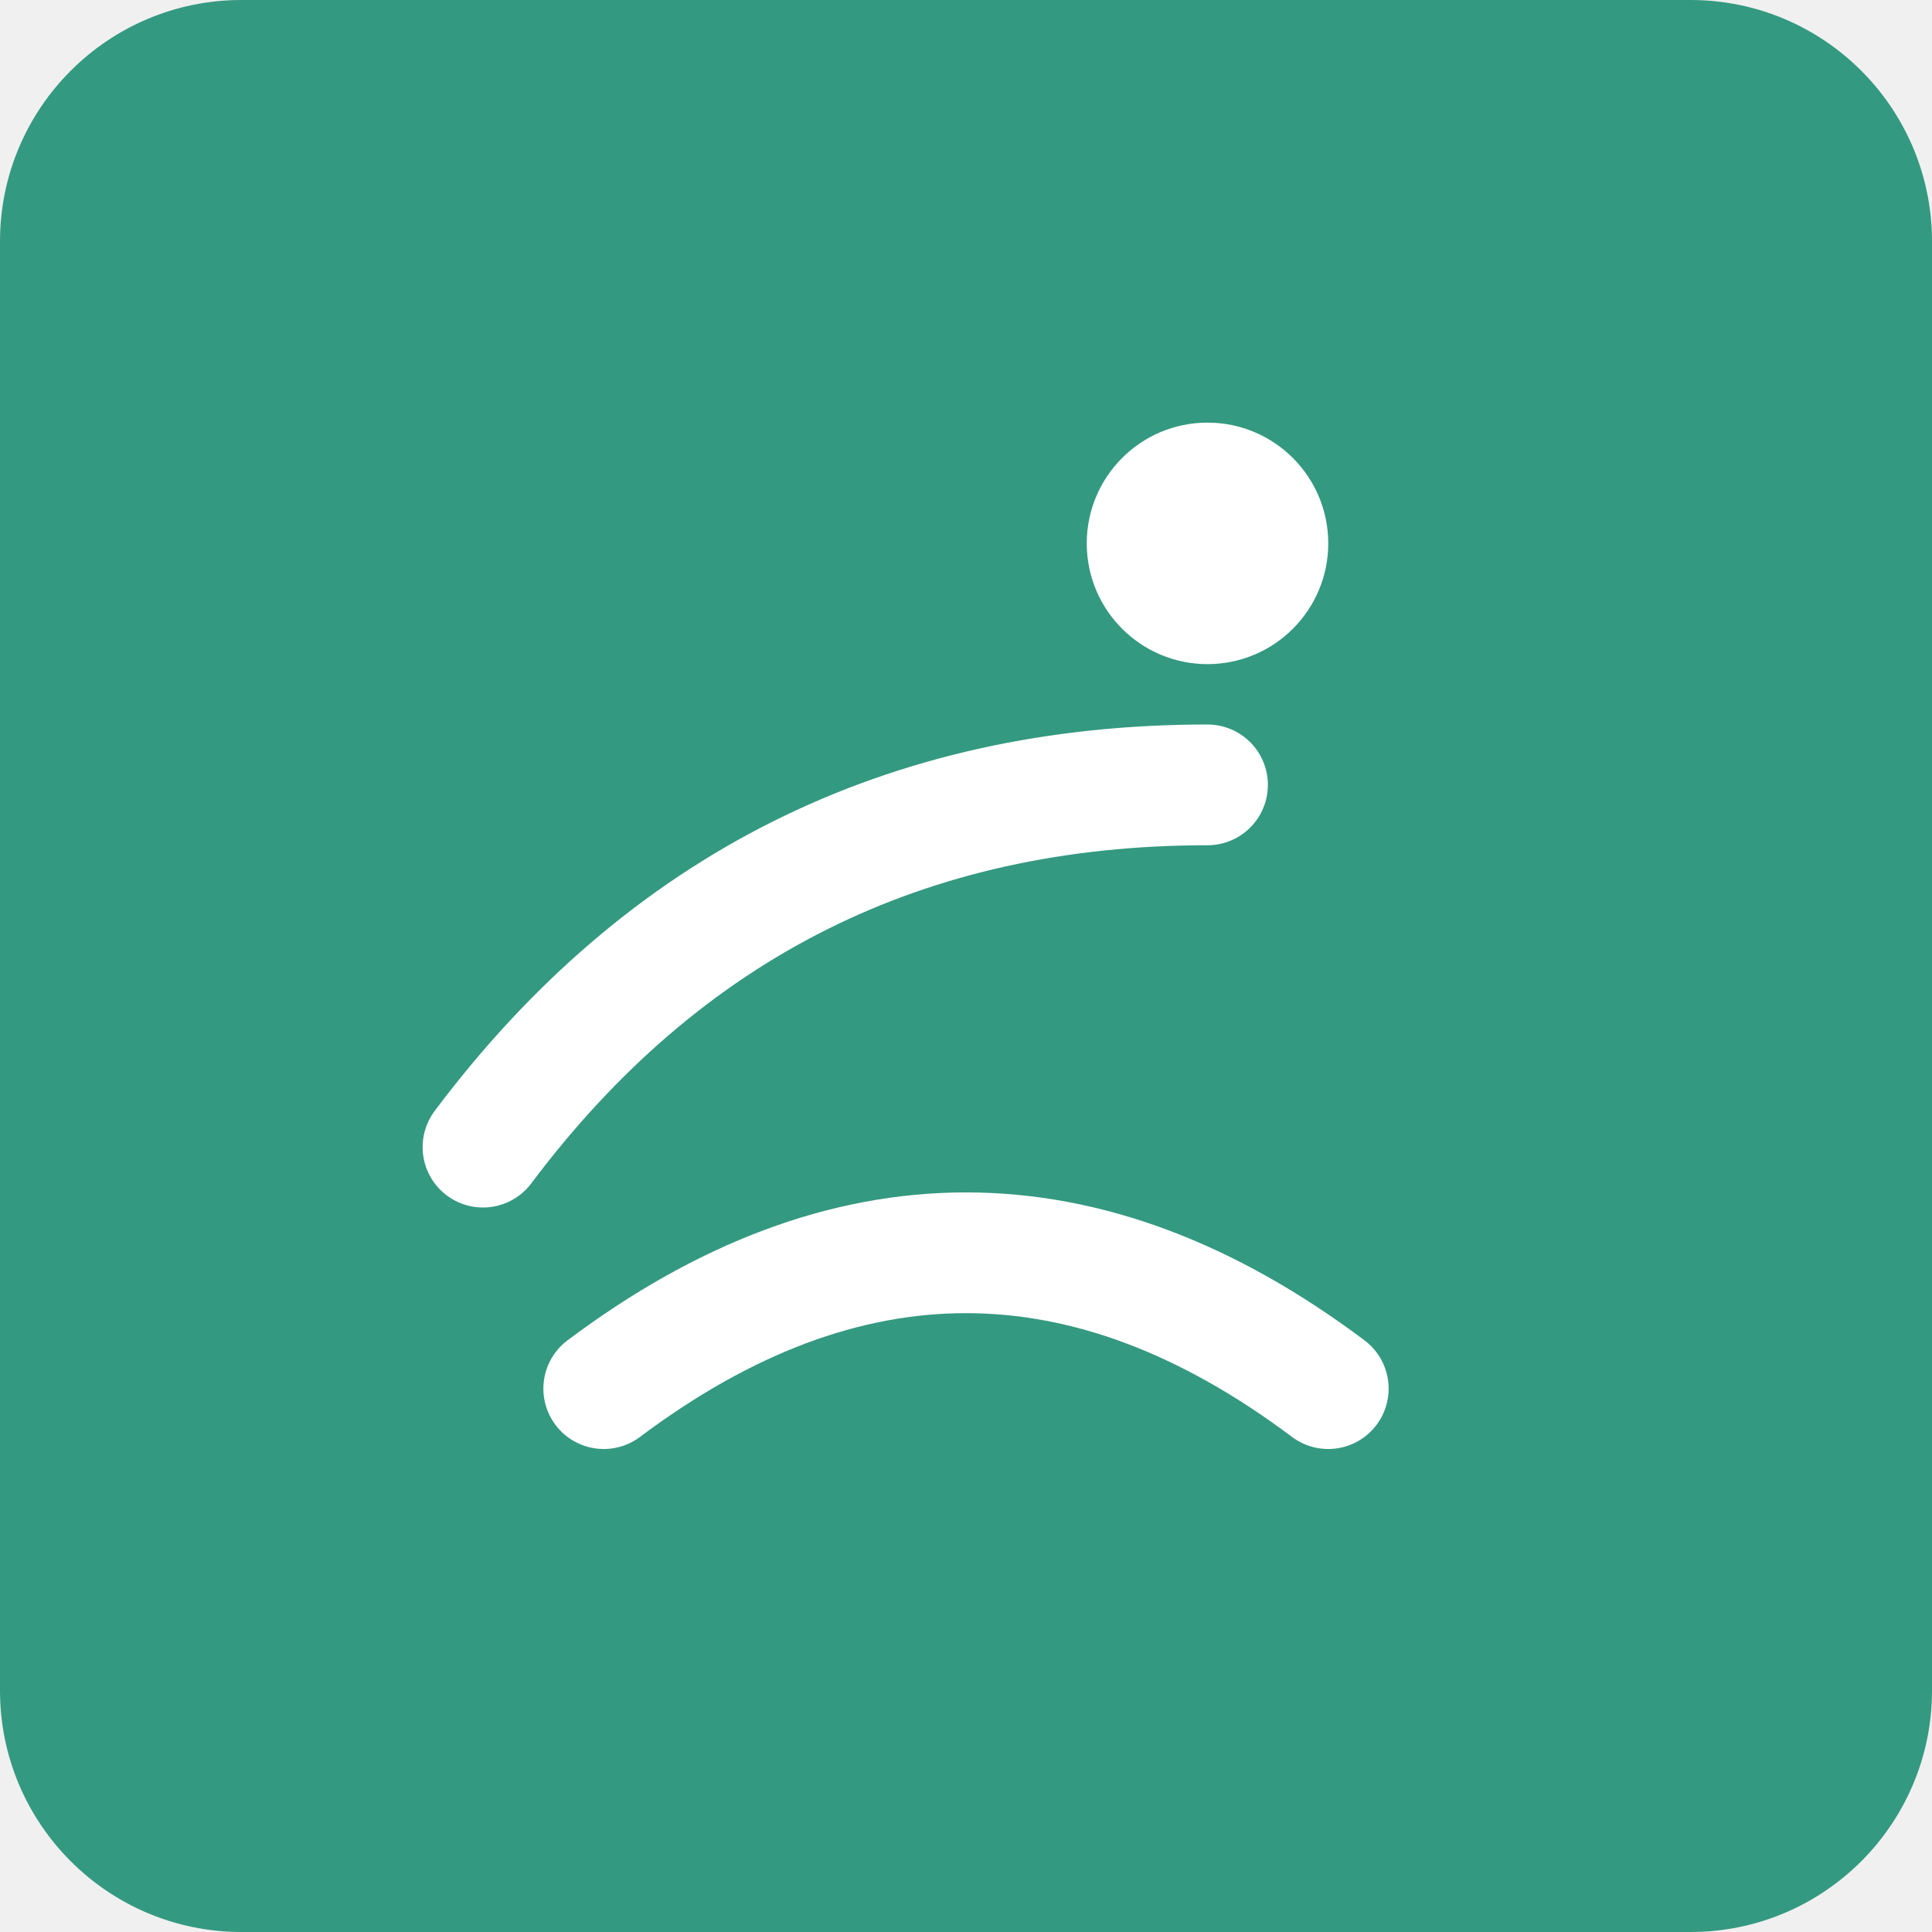
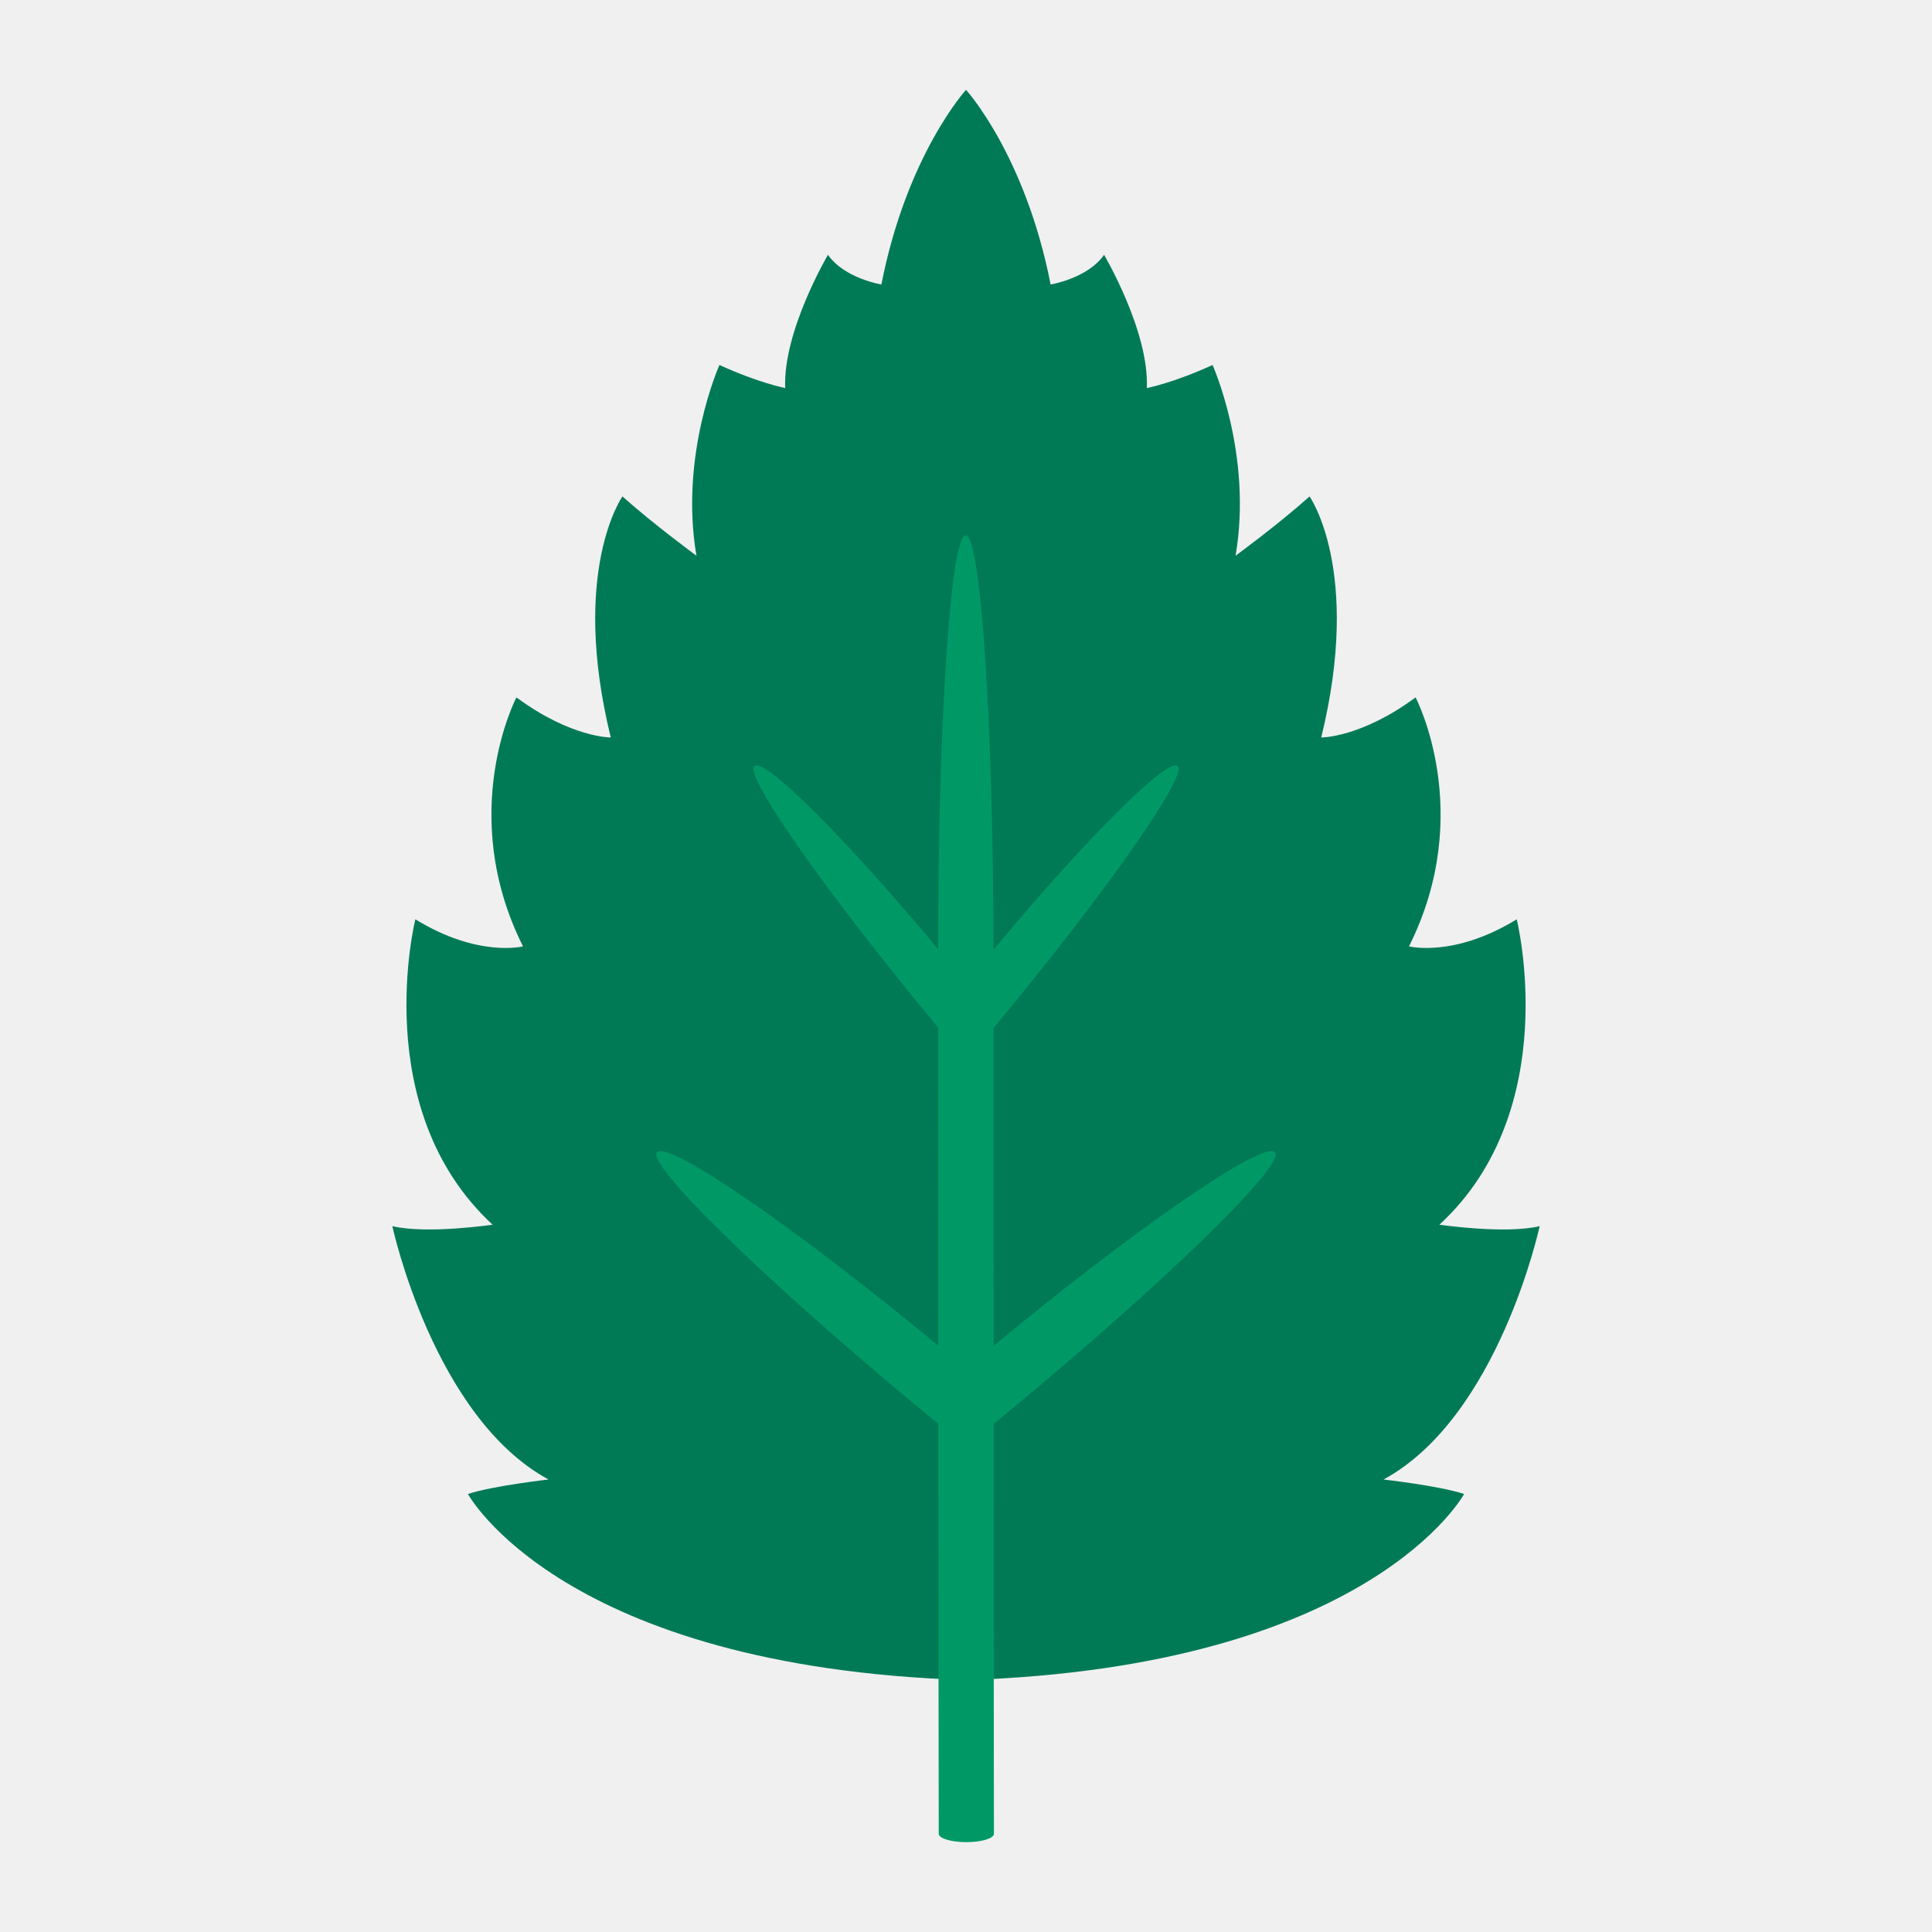
- <svg xmlns="http://www.w3.org/2000/svg" viewBox="0 0 64 64">
-   <rect width="64" height="64" rx="8" fill="#349981" />
-   <path d="M20 46c8-6 16-6 24 0" stroke="#fff" stroke-width="4" fill="none" stroke-linecap="round" />
-   <path d="M16 38c6-8 14-12 24-12" stroke="#fff" stroke-width="4" fill="none" stroke-linecap="round" />
-   <circle cx="40" cy="18" r="4" fill="#fff" />
+ <svg xmlns="http://www.w3.org/2000/svg" version="1.1" width="1080" height="1080">
+   <svg viewBox="0 0 1080 1080" xml:space="preserve" style="fill-rule:evenodd;clip-rule:evenodd;stroke-linejoin:round;stroke-miterlimit:2">
+     <path d="M320.168 295.459c-3.169.758-9.204-.134-9.204-.134 11.469-10.583 7.096-28.036 7.096-28.036-5.774 3.544-9.888 2.484-9.888 2.484 6.152-12.286.606-22.856.606-22.856-5.031 3.713-8.663 3.68-8.663 3.68 3.756-15.331-1.073-22.129-1.073-22.129-2.865 2.567-6.791 5.441-6.791 5.441 1.583-9.282-2.114-17.509-2.114-17.509-3.62 1.657-6.034 2.116-6.034 2.116.228-5.207-3.925-12.231-3.925-12.231-1.51 2.171-4.907 2.725-4.907 2.725-2.338-11.921-7.767-17.87-7.767-17.87s-5.434 5.949-7.771 17.87c0 0-3.395-.554-4.904-2.725 0 0-4.149 7.024-3.925 12.231 0 0-2.414-.459-6.037-2.116 0 0-3.697 8.227-2.112 17.509 0 0-3.924-2.874-6.792-5.441 0 0-4.83 6.798-1.074 22.129 0 0-3.632.033-8.66-3.68 0 0-5.548 10.57.602 22.856 0 0-4.113 1.06-9.88-2.484 0 0-4.38 17.453 7.091 28.036 0 0-6.037.892-9.206.134 0 0 3.775 17.528 14.339 23.26 0 0-5.136.578-7.398 1.331 0 0 8.602 15.871 45.727 17.082 37.128-1.211 45.726-17.082 45.726-17.082-2.266-.753-7.395-1.331-7.395-1.331 10.558-5.732 14.333-23.26 14.333-23.26Z" style="fill:#007a55" transform="translate(-1088.822 -1113.632) scale(6.08902)" />
+     <path d="M295.837 288.655c-1.197-.991-13.055 7.23-25.8 17.794-.007-9.945-.01-19.937-.013-29.179.146-.182.306-.371.449-.546 9.692-11.696 17.308-22.488 16.482-23.477-.814-.99-8.613 6.807-16.934 16.857-.01-20.372-1.149-38.063-2.549-38.063-1.399 0-2.532 17.671-2.528 38.012-8.302-10.018-16.077-17.796-16.894-16.806-.823.989 6.789 11.781 16.48 23.477.134.163.28.338.417.5 0 9.256 0 19.26.003 29.206-12.741-10.551-24.587-18.766-25.784-17.775-1.192.988 9.897 11.781 24.007 23.476.577.476 1.188.983 1.781 1.471 0 7.349.045 37.641.045 37.641 0 .422 1.132.768 2.531.768 1.404 0 2.536-.346 2.536-.768 0 0-.016-8.657-.029-37.627.598-.496 1.214-1.003 1.796-1.485 14.112-11.695 25.196-22.488 24.004-23.476Z" style="fill:#096" transform="translate(-1088.822 -1113.632) scale(6.08902)" />
+   </svg>
+   <style>@media (prefers-color-scheme: light) { :root { filter: none; } }
+ @media (prefers-color-scheme: dark) { :root { filter: none; } }
+ </style>
</svg>
